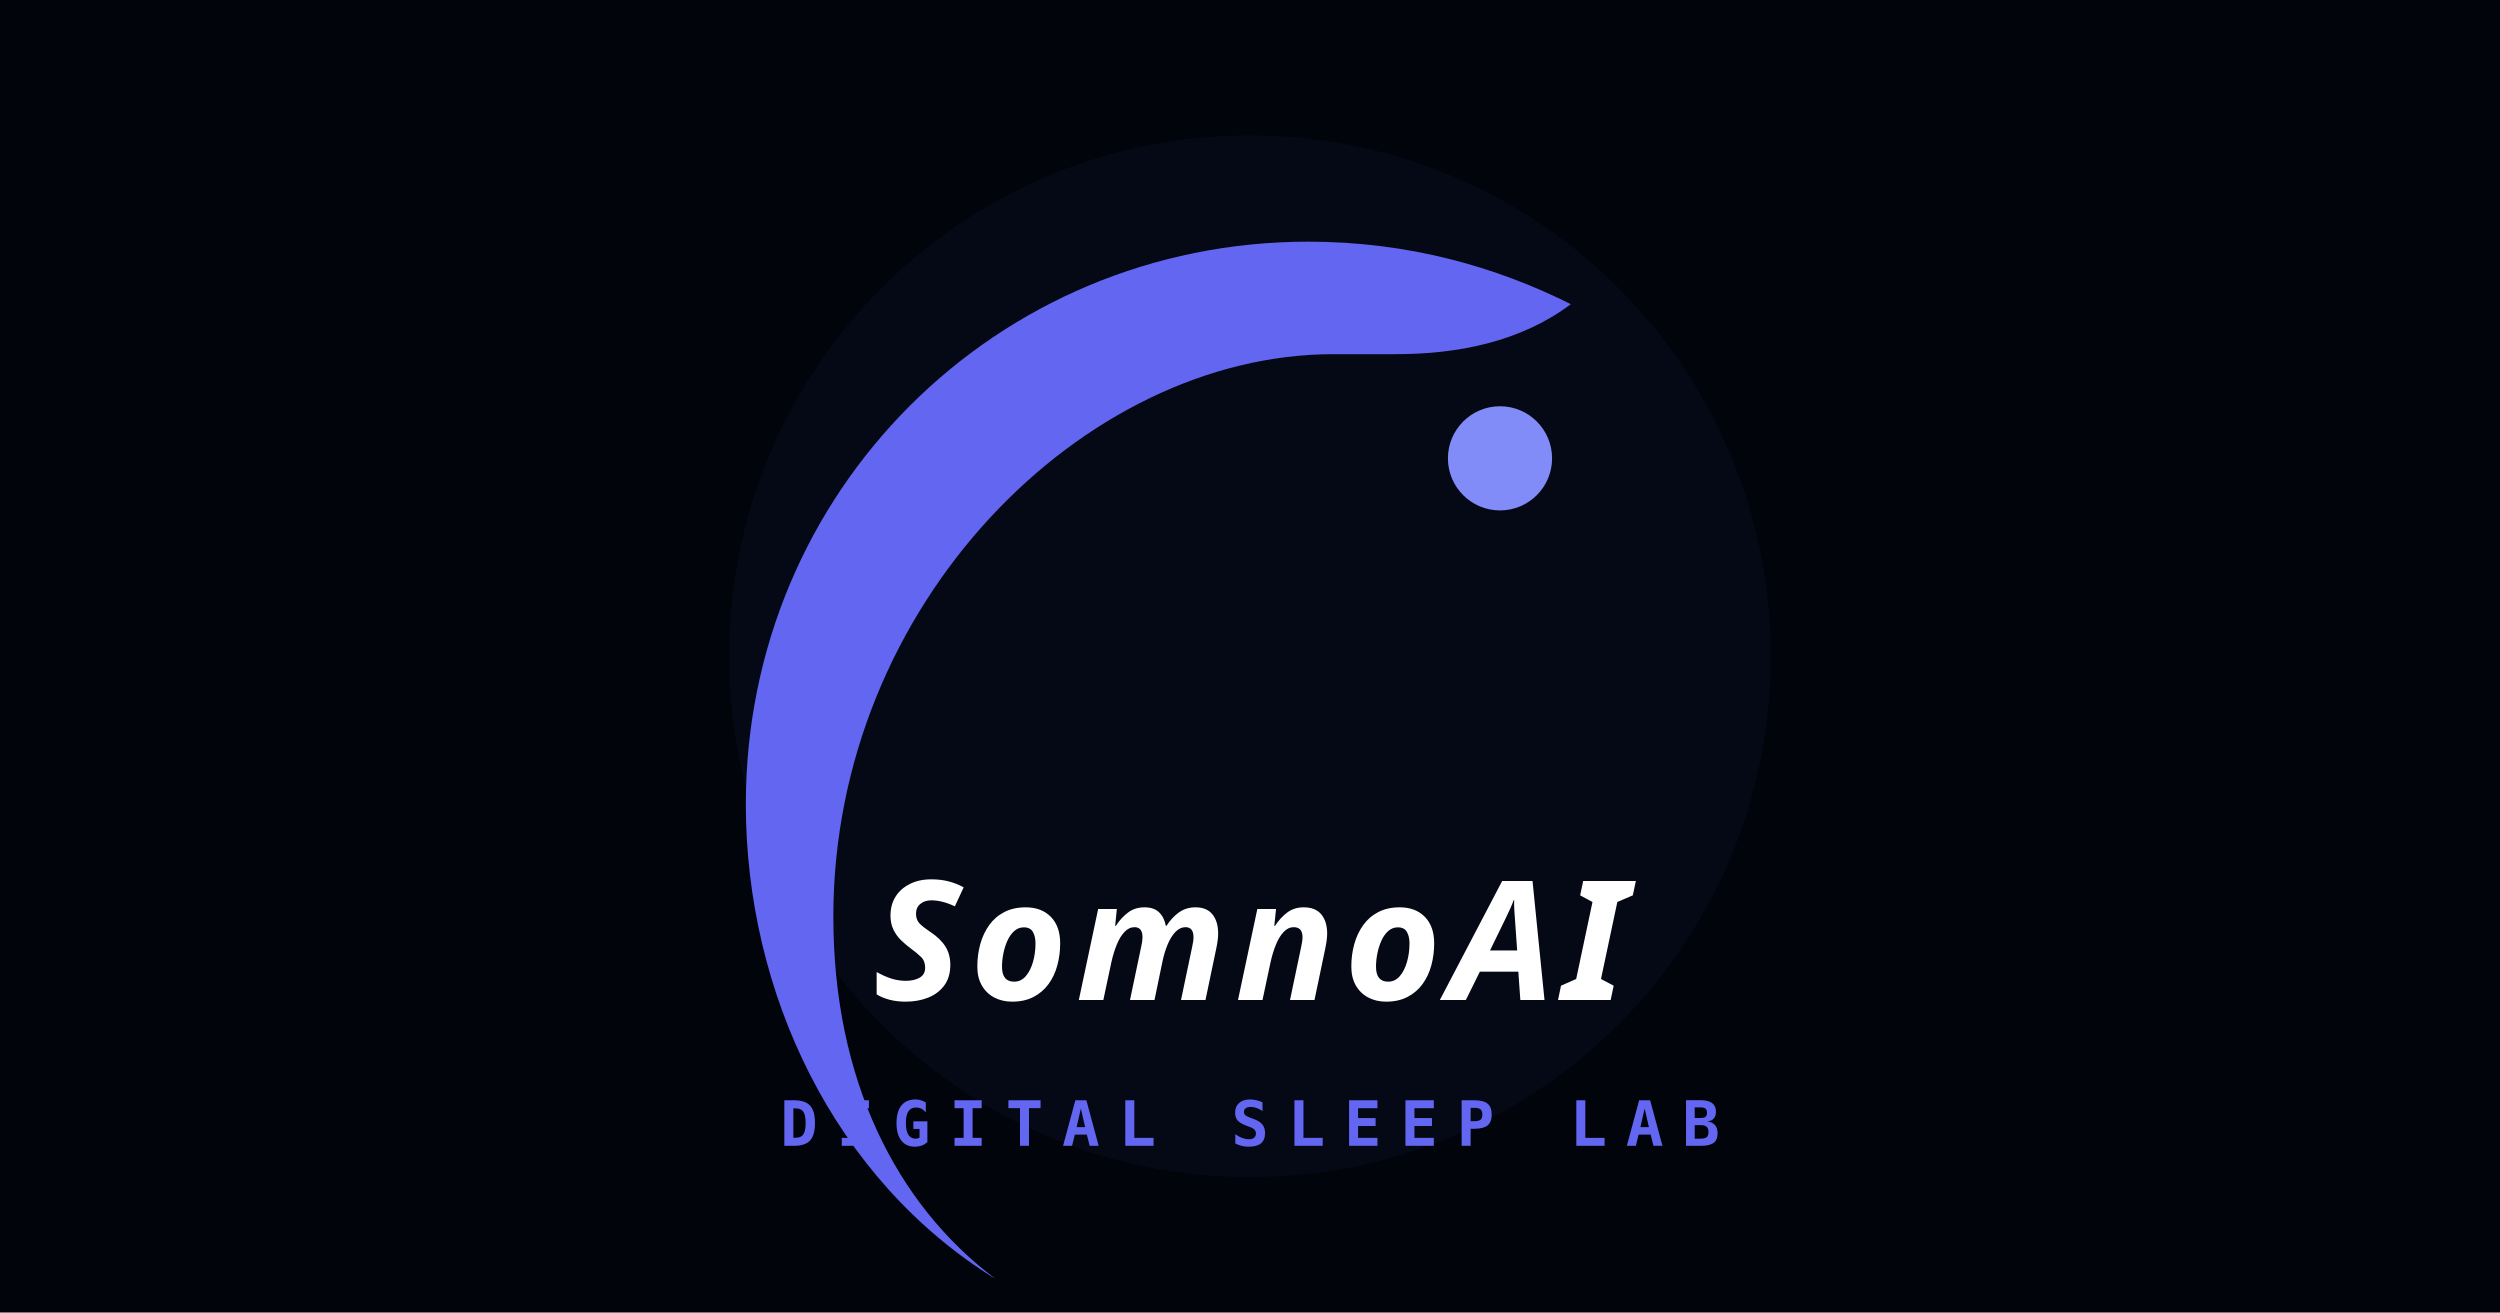
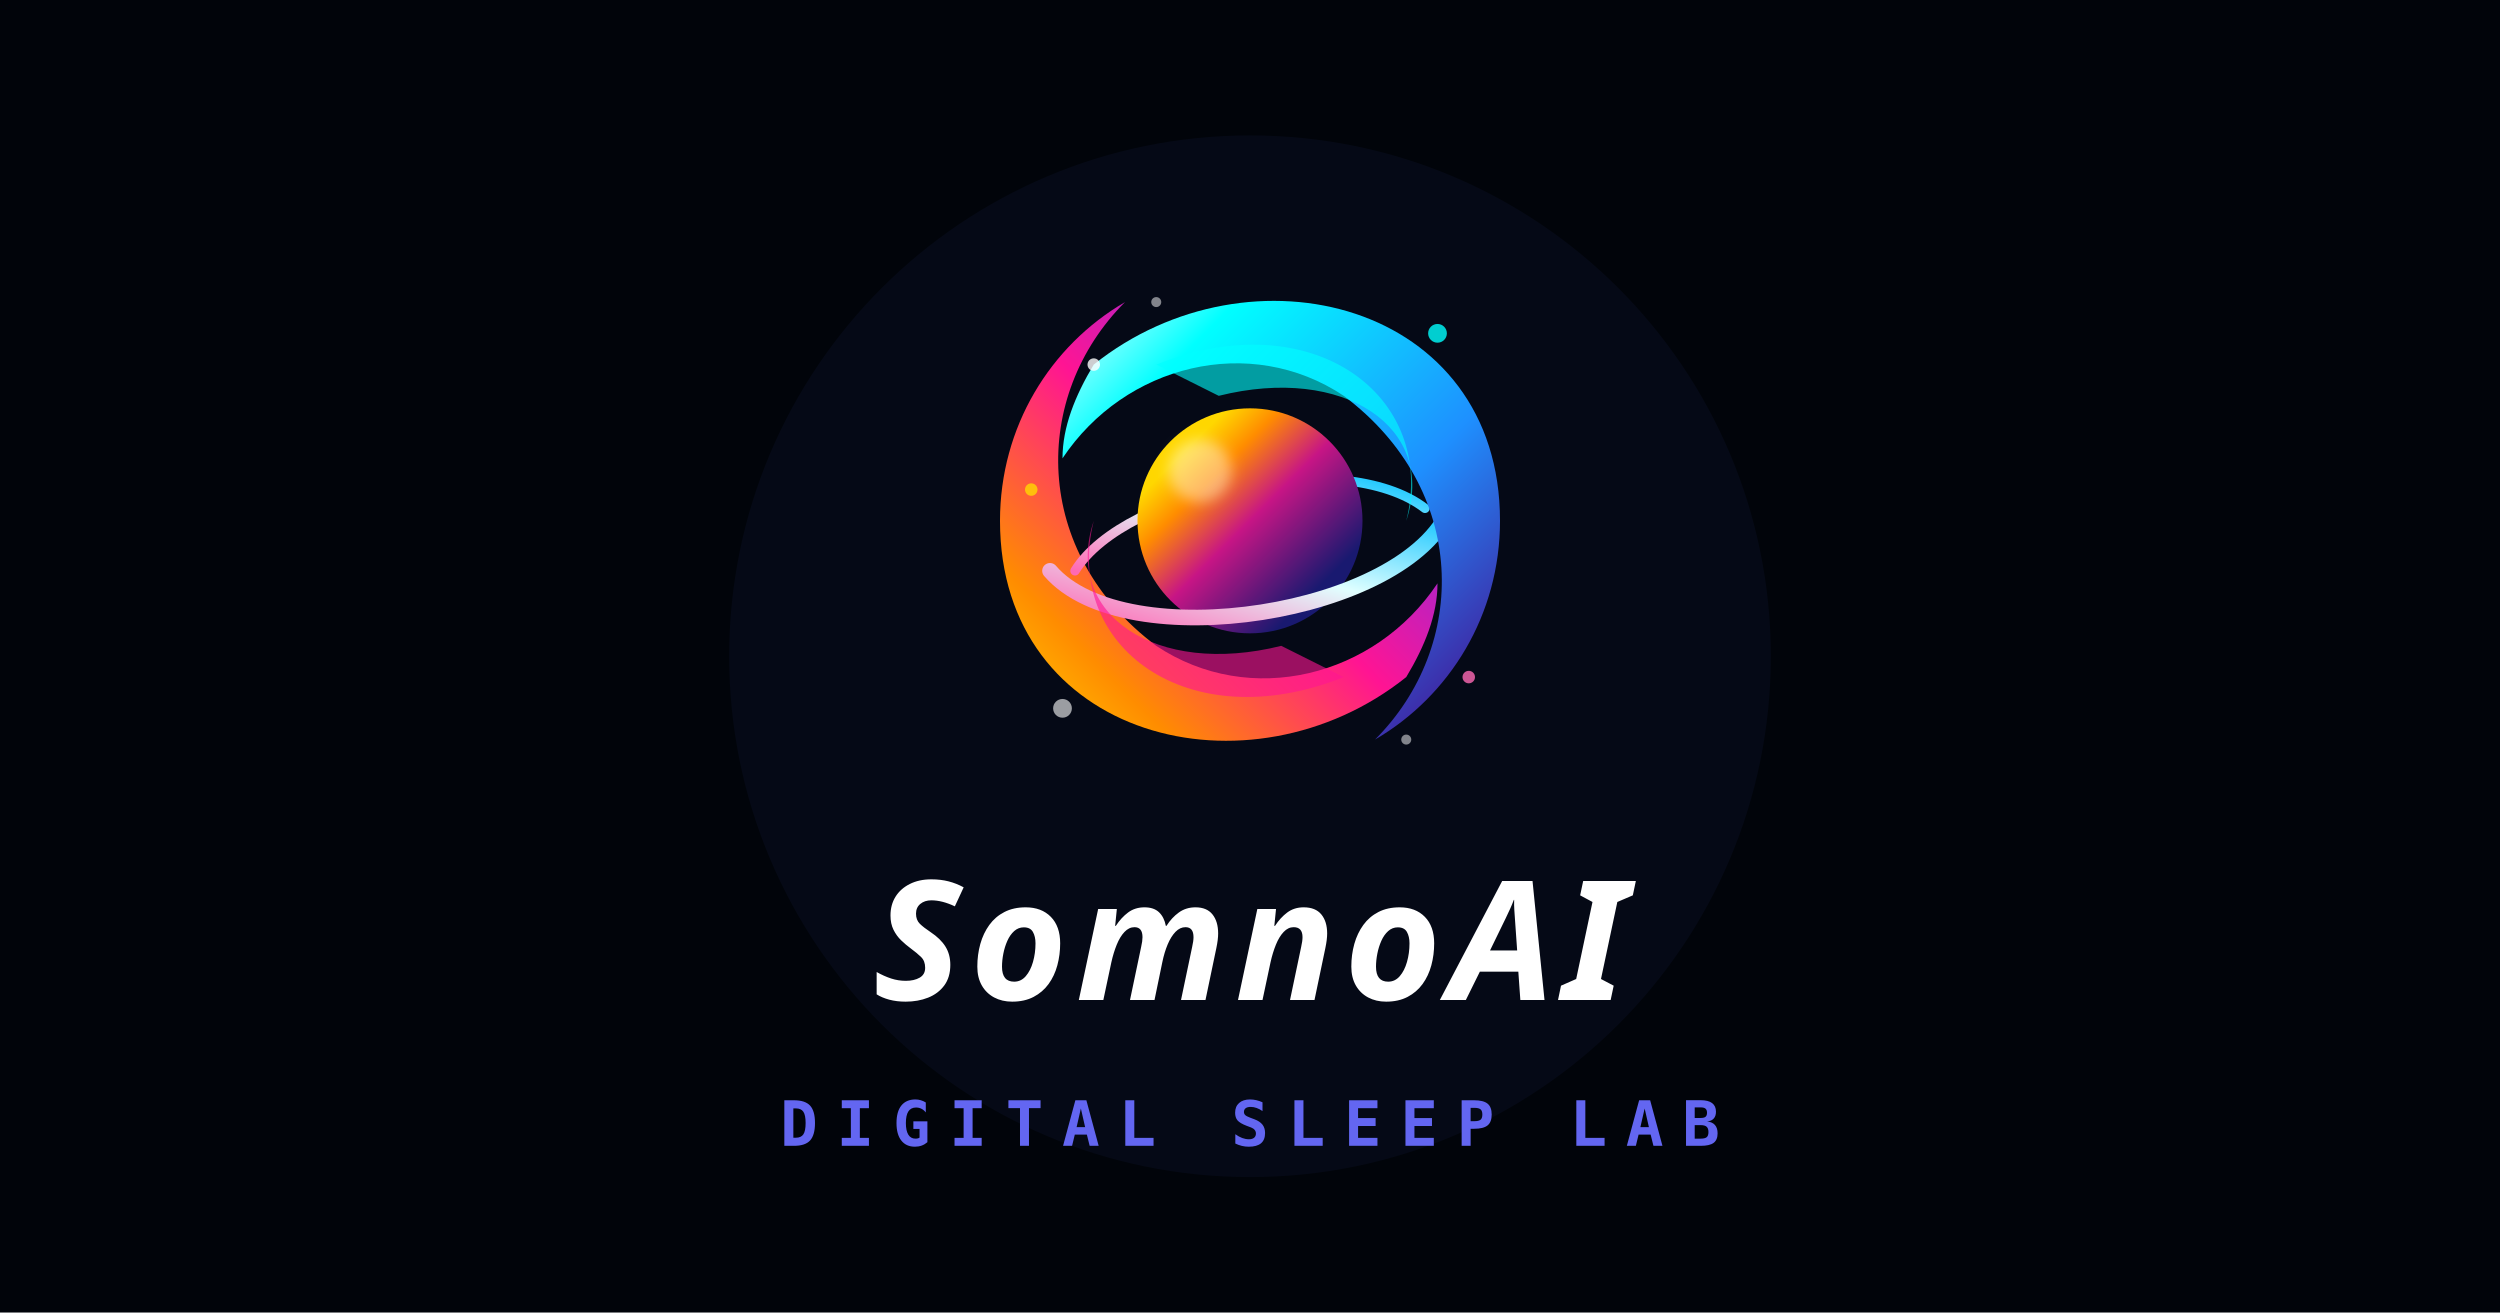
<svg xmlns="http://www.w3.org/2000/svg" width="1200" height="630" viewBox="0 0 1200 630" fill="none">
  <rect width="1200" height="630" fill="#01040a" />
  <circle cx="600" cy="315" r="250" fill="#6366f1" fill-opacity="0.05" />
-   <path d="M650 200 C450 200, 250 400, 250 650 C250 780, 300 880, 380 940 C250 860, 180 710, 180 560 C180 310, 380 110, 630 110 C710 110, 780 130, 840 160 C800 190, 750 200, 700 200" transform="translate(250, 50) scale(0.6)" fill="#6366F1" />
-   <circle cx="720" cy="220" r="25" fill="#818CF8" />
+   <g transform="translate(450, 100) scale(3)">
+     <defs>
+       <linearGradient id="planetGrad" x1="20%" y1="20%" x2="80%" y2="80%">
+         <stop offset="0%" stop-color="#FFD700" />
+         <stop offset="20%" stop-color="#FF8C00" />
+         <stop offset="50%" stop-color="#C71585" />
+         <stop offset="100%" stop-color="#191970" />
+       </linearGradient>
+       <linearGradient id="ringGrad" x1="0%" y1="100%" x2="100%" y2="0%">
+         <stop offset="0%" stop-color="#FF69B4" />
+         <stop offset="50%" stop-color="#E0FFFF" />
+         <stop offset="100%" stop-color="#00BFFF" />
+       </linearGradient>
+       <linearGradient id="swirl1Grad" x1="0%" y1="0%" x2="100%" y2="100%">
+         <stop offset="0%" stop-color="#E0FFFF" />
+         <stop offset="20%" stop-color="#00FFFF" />
+         <stop offset="60%" stop-color="#1E90FF" />
+         <stop offset="100%" stop-color="#4B0082" />
+       </linearGradient>
+       <linearGradient id="swirl2Grad" x1="0%" y1="100%" x2="100%" y2="0%">
+         <stop offset="0%" stop-color="#FFD700" />
+         <stop offset="20%" stop-color="#FF8C00" />
+         <stop offset="50%" stop-color="#FF1493" />
+         <stop offset="80%" stop-color="#8A2BE2" />
+         <stop offset="100%" stop-color="#0000CD" />
+       </linearGradient>
+     </defs>
+     <path d="M 75 75 C 50 95, 10 85, 10 50 C 10 35, 18 22, 30 15 C 15 30, 15 55, 35 70 C 50 80, 70 75, 80 60 C 80 65, 78 70, 75 75 Z" fill="url(#swirl2Grad)" />
+     <path d="M 22 58 C 30 45, 65 38, 78 48" fill="none" stroke="url(#ringGrad)" stroke-width="1.5" stroke-linecap="round" />
+     <circle cx="50" cy="50" r="18" fill="url(#planetGrad)" />
+     <circle cx="42" cy="42" r="5" fill="#FFF" opacity="0.4" filter="blur(1px)" />
+     <path d="M 18 58 C 30 72, 75 65, 82 48" fill="none" stroke="url(#ringGrad)" stroke-width="2.5" stroke-linecap="round" />
+     <path d="M 25 25 C 50 5, 90 15, 90 50 C 90 65, 82 78, 70 85 C 85 70, 85 45, 65 30 C 50 20, 30 25, 20 40 C 20 35, 22 30, 25 25 Z" fill="url(#swirl1Grad)" />
+     <path d="M 35 25 C 60 15, 80 30, 75 50 C 80 35, 65 25, 45 30 Z" fill="#00FFFF" opacity="0.6" />
+     <path d="M 65 75 C 40 85, 20 70, 25 50 C 20 65, 35 75, 55 70 Z" fill="#FF1493" opacity="0.6" />
+     <circle cx="25" cy="25" r="1" fill="#FFF" opacity="0.8" />
+     <circle cx="80" cy="20" r="1.5" fill="#00FFFF" opacity="0.8" />
+     <circle cx="85" cy="75" r="1" fill="#FF69B4" opacity="0.8" />
+     <circle cx="20" cy="80" r="1.5" fill="#FFF" opacity="0.6" />
+     <circle cx="15" cy="45" r="1" fill="#FFD700" opacity="0.8" />
+     <circle cx="75" cy="85" r="0.8" fill="#FFF" opacity="0.5" />
+     <circle cx="35" cy="15" r="0.8" fill="#FFF" opacity="0.5" />
+   </g>
  <text x="600" y="480" font-family="sans-serif" font-size="80" font-weight="900" fill="white" text-anchor="middle" letter-spacing="0.05em" style="text-transform: uppercase; font-style: italic;">SomnoAI</text>
  <text x="600" y="550" font-family="monospace" font-size="30" font-weight="bold" fill="#6366f1" text-anchor="middle" letter-spacing="0.3em">DIGITAL SLEEP LAB</text>
</svg>
